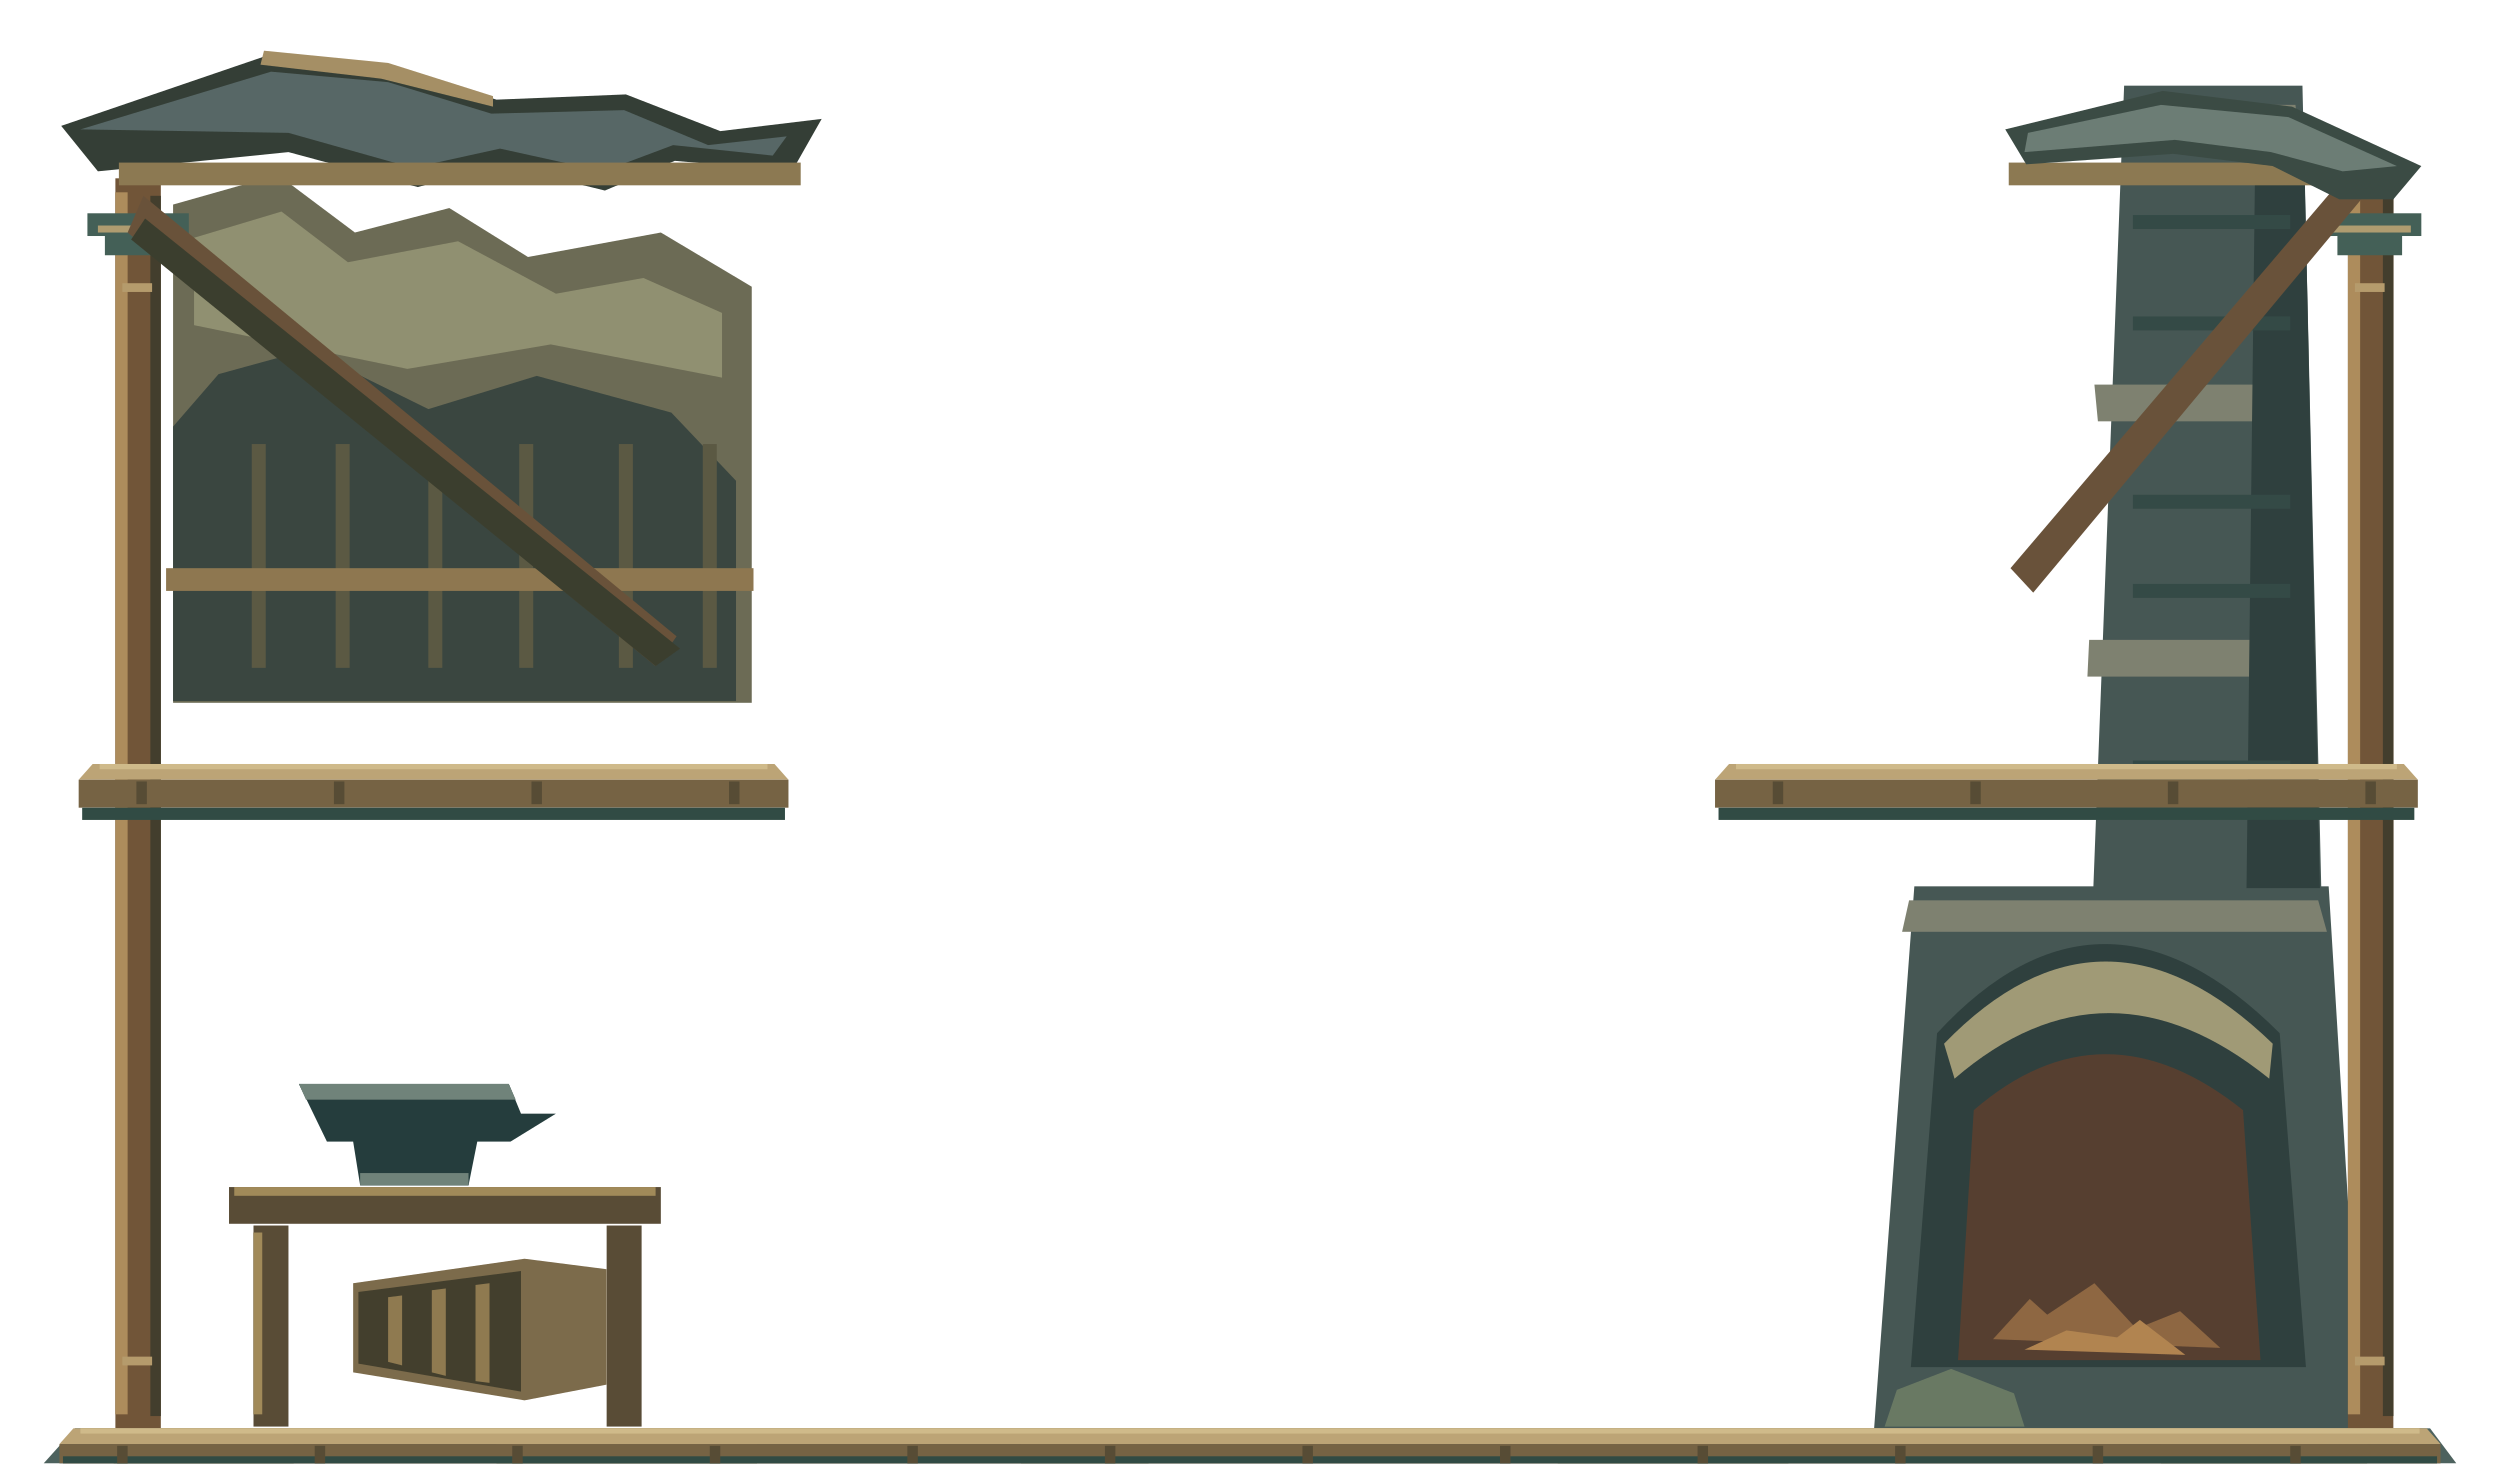
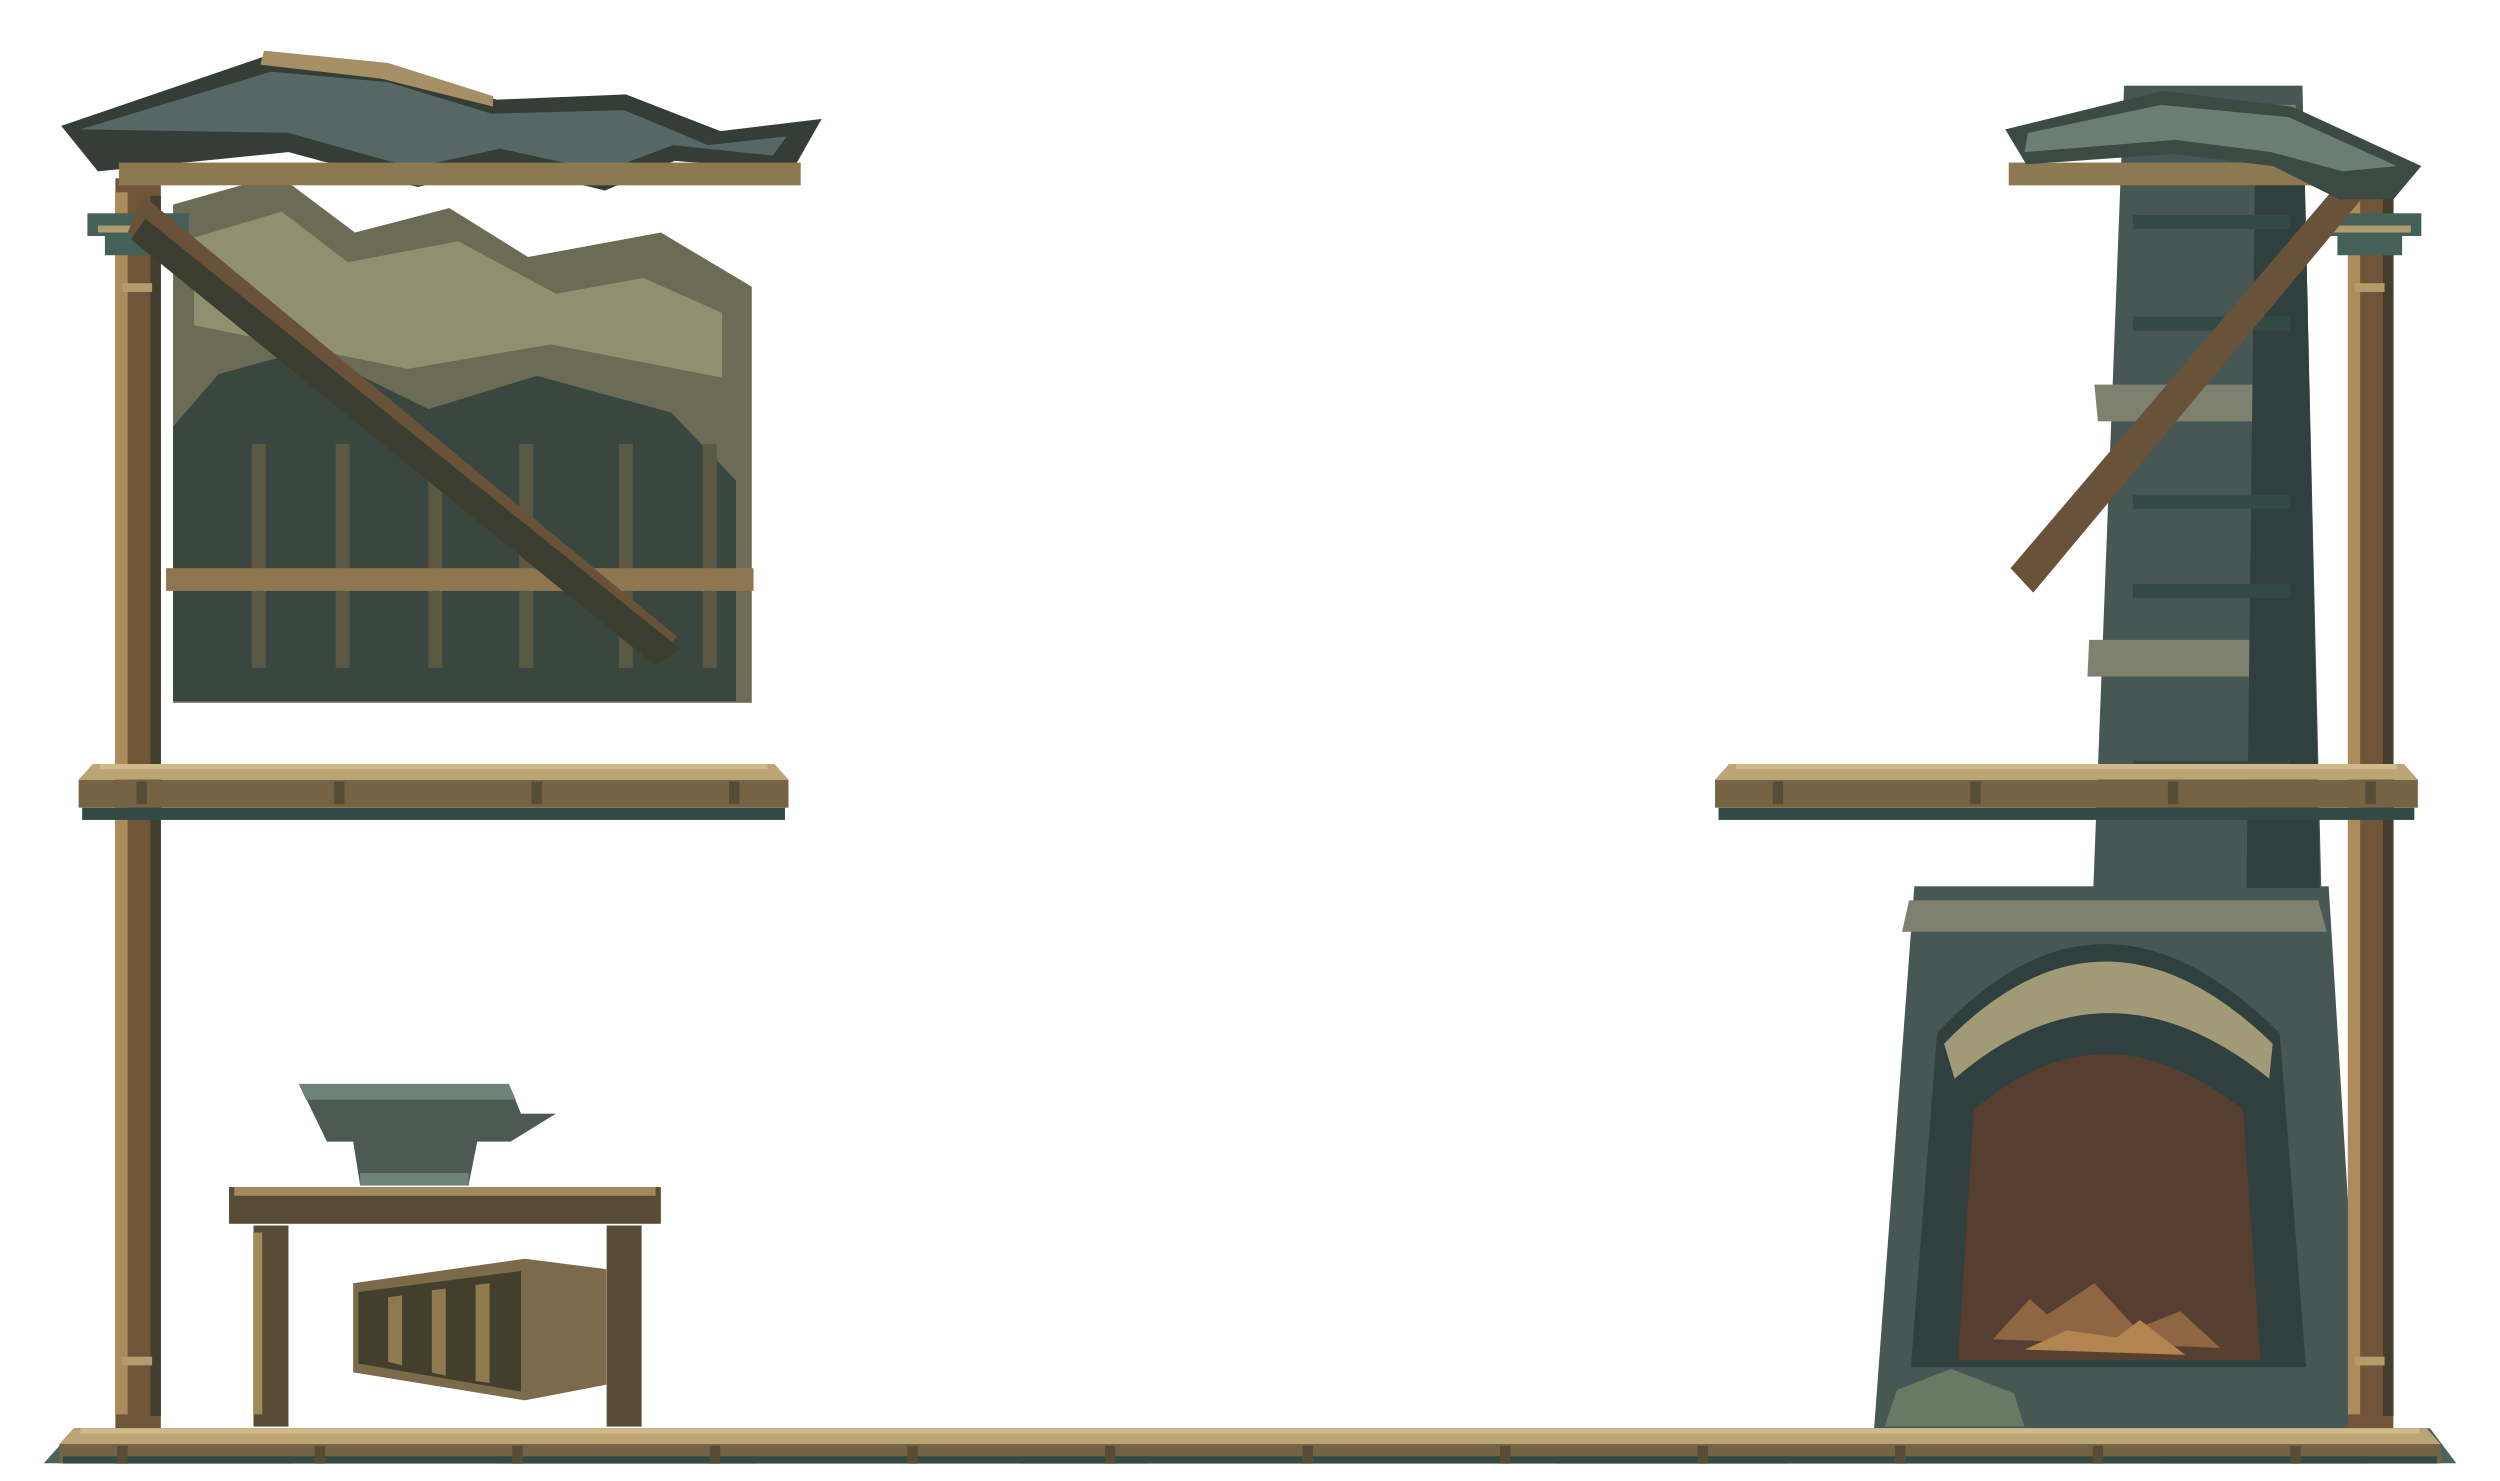
<svg xmlns="http://www.w3.org/2000/svg" viewBox="-715 -837 1430 847">
  <defs>

</defs>
  <g id="rough-foundry-footing">
    <path fill="#4d625e" d="M-672-20H675L690 0H-690Z" />
    <path fill="#a09274" d="M-668-20H670L680-12H-680Z" />
    <path fill="#717d69" d="M-650 -11h103v11h-103Z M-431 -11h149v11h-149Z M-131 -11h73v11h-73Z M176 -11h132v11h-132Z M521 -11h118v11h-118Z" />
  </g>
  <g id="burnt-plaster-and-lath-left-wing">
    <path fill="#6c6b55" d="M-616-720L-556-737L-512-704L-458-718L-413-690L-337-704L-285-673V-435H-616Z" />
    <path fill="#909071" d="M-604-701L-554-716L-516-687L-453-699L-397-669L-347-678L-302-658V-621L-400-640L-482-626L-604-651Z" />
    <path fill="#3a4640" d="M-590-623L-539-637L-470-603L-408-622L-331-601L-294-562V-436H-616V-593Z" />
    <path fill="#5b5943" d="M-571 -583h8v128h-8Z M-523 -583h8v128h-8Z M-470 -583h8v128h-8Z M-418 -583h8v128h-8Z M-361 -583h8v128h-8Z M-313 -583h8v128h-8Z" />
    <path fill="#8e7750" d="M-620-512H-284V-499H-620Z" />
  </g>
  <g id="stone-kiln-and-tall-soot-flue">
    <path fill="#465754" d="M380-330H617L636-20H357Z M500-788H602L613-319H482Z" />
    <path fill="#7e8170" d="M493-777H598L601-751H492Z M483-617H605V-596H485Z M480-471H609V-450H479Z M377-322H611L616-304H373Z" />
    <path fill="#2f403e" d="M575-751H603L612-329H570Z M393-246Q487-348 589-246L604-55H378Z" />
    <path fill="#a09a76" d="M397-240Q488-334 585-240L583-220Q490-295 403-220Z" />
    <path fill="#563f30" d="M414-202Q488-266 568-202L578-59H405Z" />
    <path fill="#8e6742" d="M425-71L446-94L456-85L483-103L507-77L532-87L555-66Z" />
    <path fill="#b18450" d="M443-65L467-76L496-72L509-82L535-62Z" />
    <path fill="#344a46" d="M505 -714h90v8h-90Z M505 -656h90v8h-90Z M505 -554h90v8h-90Z M505 -503h90v8h-90Z M505 -402h90v8h-90Z" />
    <path fill="#697963" d="M370-42L401-54L437-40L443-21H363Z" />
  </g>
  <g id="cold-anvil-bellows-and-broad-soot-shadows">
    <path fill="#594c36" d="M-584-158H-337V-137H-584Z M-570-136H-550V-21H-570Z M-368-136H-348V-21H-368Z" />
    <path fill="#a18a59" d="M-581-158H-340V-153H-581Z M-570-132H-565V-28H-570Z" />
-     <path fill="#253d3d" d="M-544-217H-424L-417-200L-397-200L-423-184H-442L-447-159H-509L-513-184H-528Z" />
+     <path fill="#4c5a53" d="M-544-217H-424L-417-200L-397-200L-423-184H-442L-447-159H-509L-513-184H-528Z" />
    <path fill="#70837a" d="M-544-217H-424L-420-208H-540Z M-509-166H-447V-159H-509Z" />
    <path fill="#7c6b4b" d="M-415-117L-368-111V-45L-415-36L-513-52V-103Z" />
    <path fill="#433f2d" d="M-510-98L-417-110V-41L-510-57Z" />
    <path fill="#8f7a50" d="M-493-95L-485-96V-56L-493-58Z M-468-99L-460-100V-50L-468-52Z M-443-102L-435-103V-46L-443-47Z" />
  </g>
  <g id="timber-posts-and-return-faces">
    <path fill="#715538" d="M-649 -735h26v715h-26Z M628 -735h26v715h-26Z" />
    <path fill="#ad8c5c" d="M-649 -727h7v699h-7Z M628 -727h7v699h-7Z" />
    <path fill="#433e2d" d="M-629 -725h6v698h-6Z M648 -725h6v698h-6Z" />
    <path fill="#b59b6c" d="M-645 -61h17v5h-17Z M-645 -675h17v5h-17Z M632 -61h17v5h-17Z M632 -675h17v5h-17Z" />
    <path fill="#446057" d="M-665 -715h58v13h-11v11h-37v-11h-10Z M612 -715h58v13h-11v11h-37v-11h-10Z" />
    <path fill="#af9c70" d="M-659 -708h46v4h-46Z M618 -708h46v4h-46Z" />
  </g>
  <g id="charred-trusses-and-broken-roof">
    <path fill="#343e36" d="M-680-765L-560-806L-492-799L-431-780L-357-783L-303-762L-245-769L-262-739L-329-745L-369-728L-430-743L-476-730L-550-750L-659-739Z" />
    <path fill="#576766" d="M-669-763L-560-796L-493-790L-434-772L-358-774L-310-754L-265-759L-273-748L-330-754L-370-739L-429-752L-479-741L-550-761Z" />
    <path fill="#a58f65" d="M-564-808L-493-801L-433-782L-433-776L-497-792L-566-800Z" />
    <path fill="#69523a" d="M-633-725L-328-473L-340-456L-642-704Z M639-727L448-498L435-512L625-735Z" />
    <path fill="#3b3e2e" d="M-632-712L-326-466L-340-456L-640-700Z" />
    <path fill="#8c7952" d="M-647-744H-257V-731H-647Z M434-744H653V-731H434Z" />
    <path fill="#3b4b44" d="M432-763L522-785L596-776L670-742L654-723H623L585-742L528-749L444-743Z" />
    <path fill="#6c7d75" d="M445-761L521-777L594-770L656-742L625-739L584-750L529-757L443-750Z" />
  </g>
  <g id="floor-400">
    <path fill="#bca476" d="M-662 -400H-272L-264 -391H-670Z" />
    <path fill="#766344" d="M-670 -391h406v16h-406Z" />
    <path fill="#314b44" d="M-668 -375h402v7h-402Z" />
    <path fill="#cfba8a" d="M-658 -400h382v3h-382Z" />
    <path fill="#574c35" d="M-637 -390h6v13h-6Z M-524 -390h6v13h-6Z M-411 -390h6v13h-6Z M-298 -390h6v13h-6Z" />
  </g>
  <g id="floor-400">
    <path fill="#bca476" d="M274 -400H660L668 -391H266Z" />
    <path fill="#766344" d="M266 -391h402v16h-402Z" />
    <path fill="#314b44" d="M268 -375h398v7h-398Z" />
    <path fill="#cfba8a" d="M278 -400h378v3h-378Z" />
    <path fill="#574c35" d="M299 -390h6v13h-6Z M412 -390h6v13h-6Z M525 -390h6v13h-6Z M638 -390h6v13h-6Z" />
  </g>
  <g id="floor-20">
    <path fill="#bca476" d="M-673 -20H673L681 -11H-681Z" />
    <path fill="#766344" d="M-681 -11h1362v11h-1362Z" />
    <path fill="#314b44" d="M-679 -4h1358v4h-1358Z" />
    <path fill="#cfba8a" d="M-669 -20h1338v3h-1338Z" />
    <path fill="#574c35" d="M-648 -10h6v10h-6Z M-535 -10h6v10h-6Z M-422 -10h6v10h-6Z M-309 -10h6v10h-6Z M-196 -10h6v10h-6Z M-83 -10h6v10h-6Z M30 -10h6v10h-6Z M143 -10h6v10h-6Z M256 -10h6v10h-6Z M369 -10h6v10h-6Z M482 -10h6v10h-6Z M595 -10h6v10h-6Z" />
  </g>
</svg>
